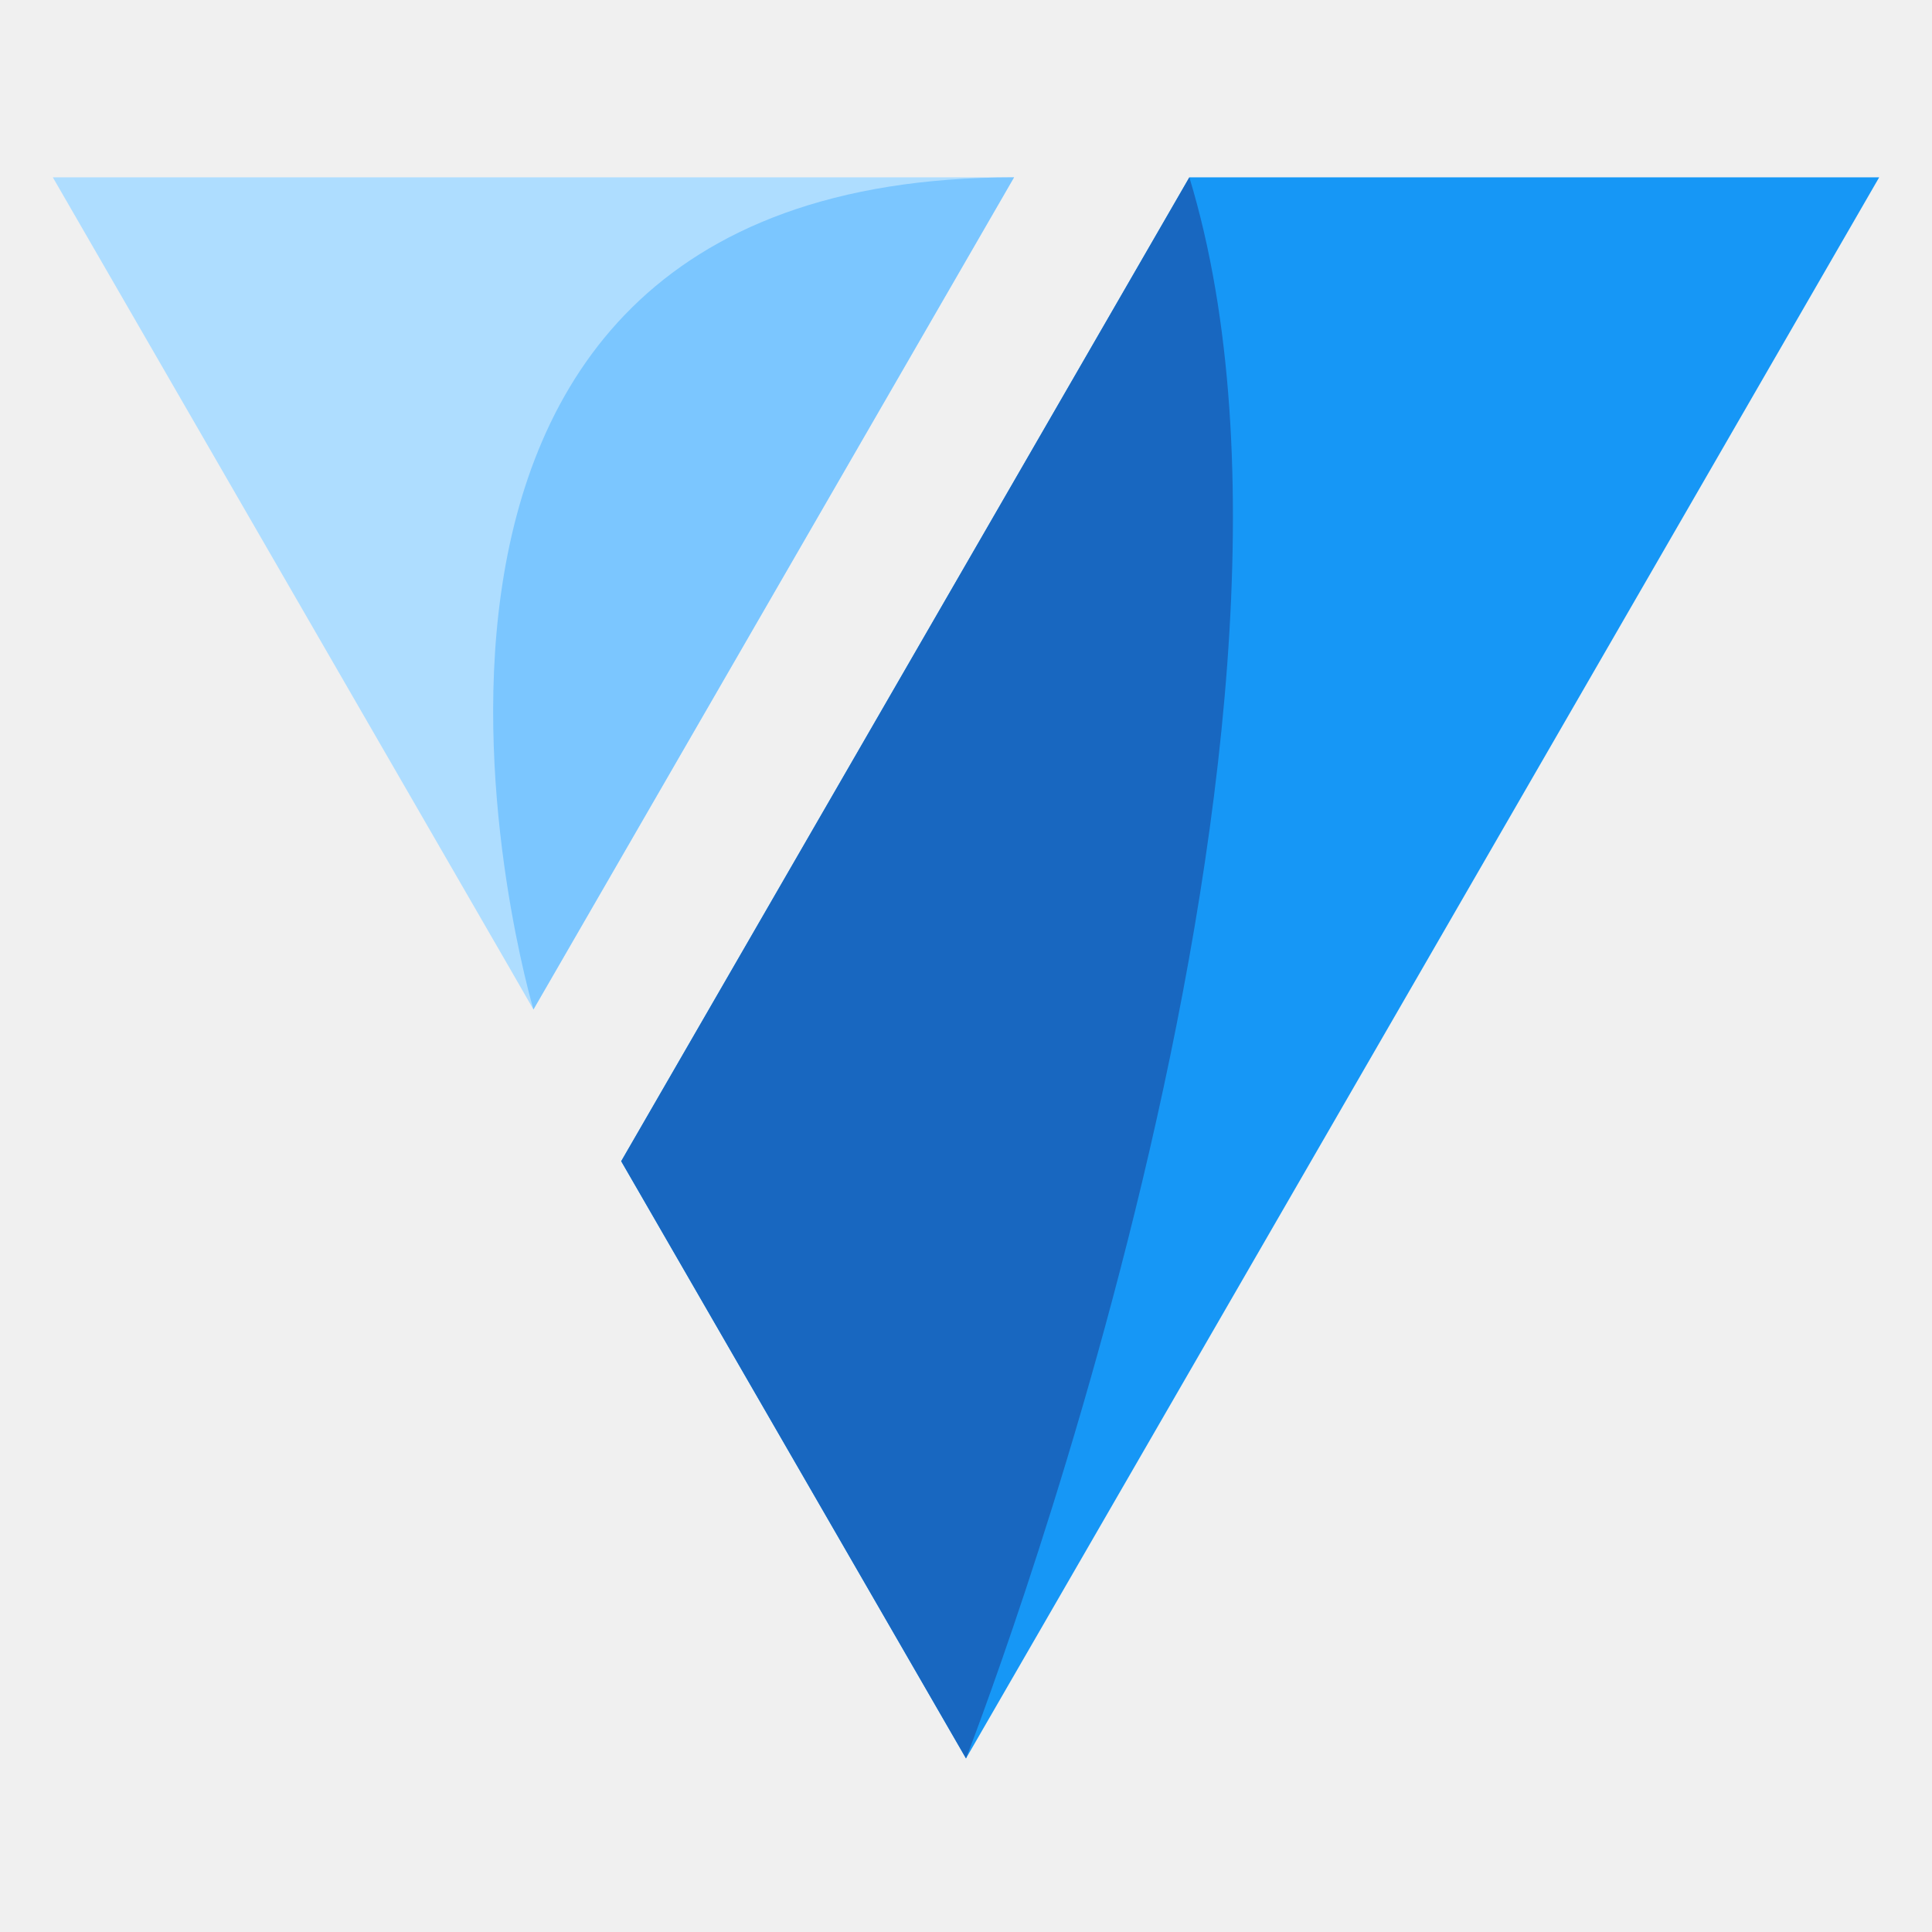
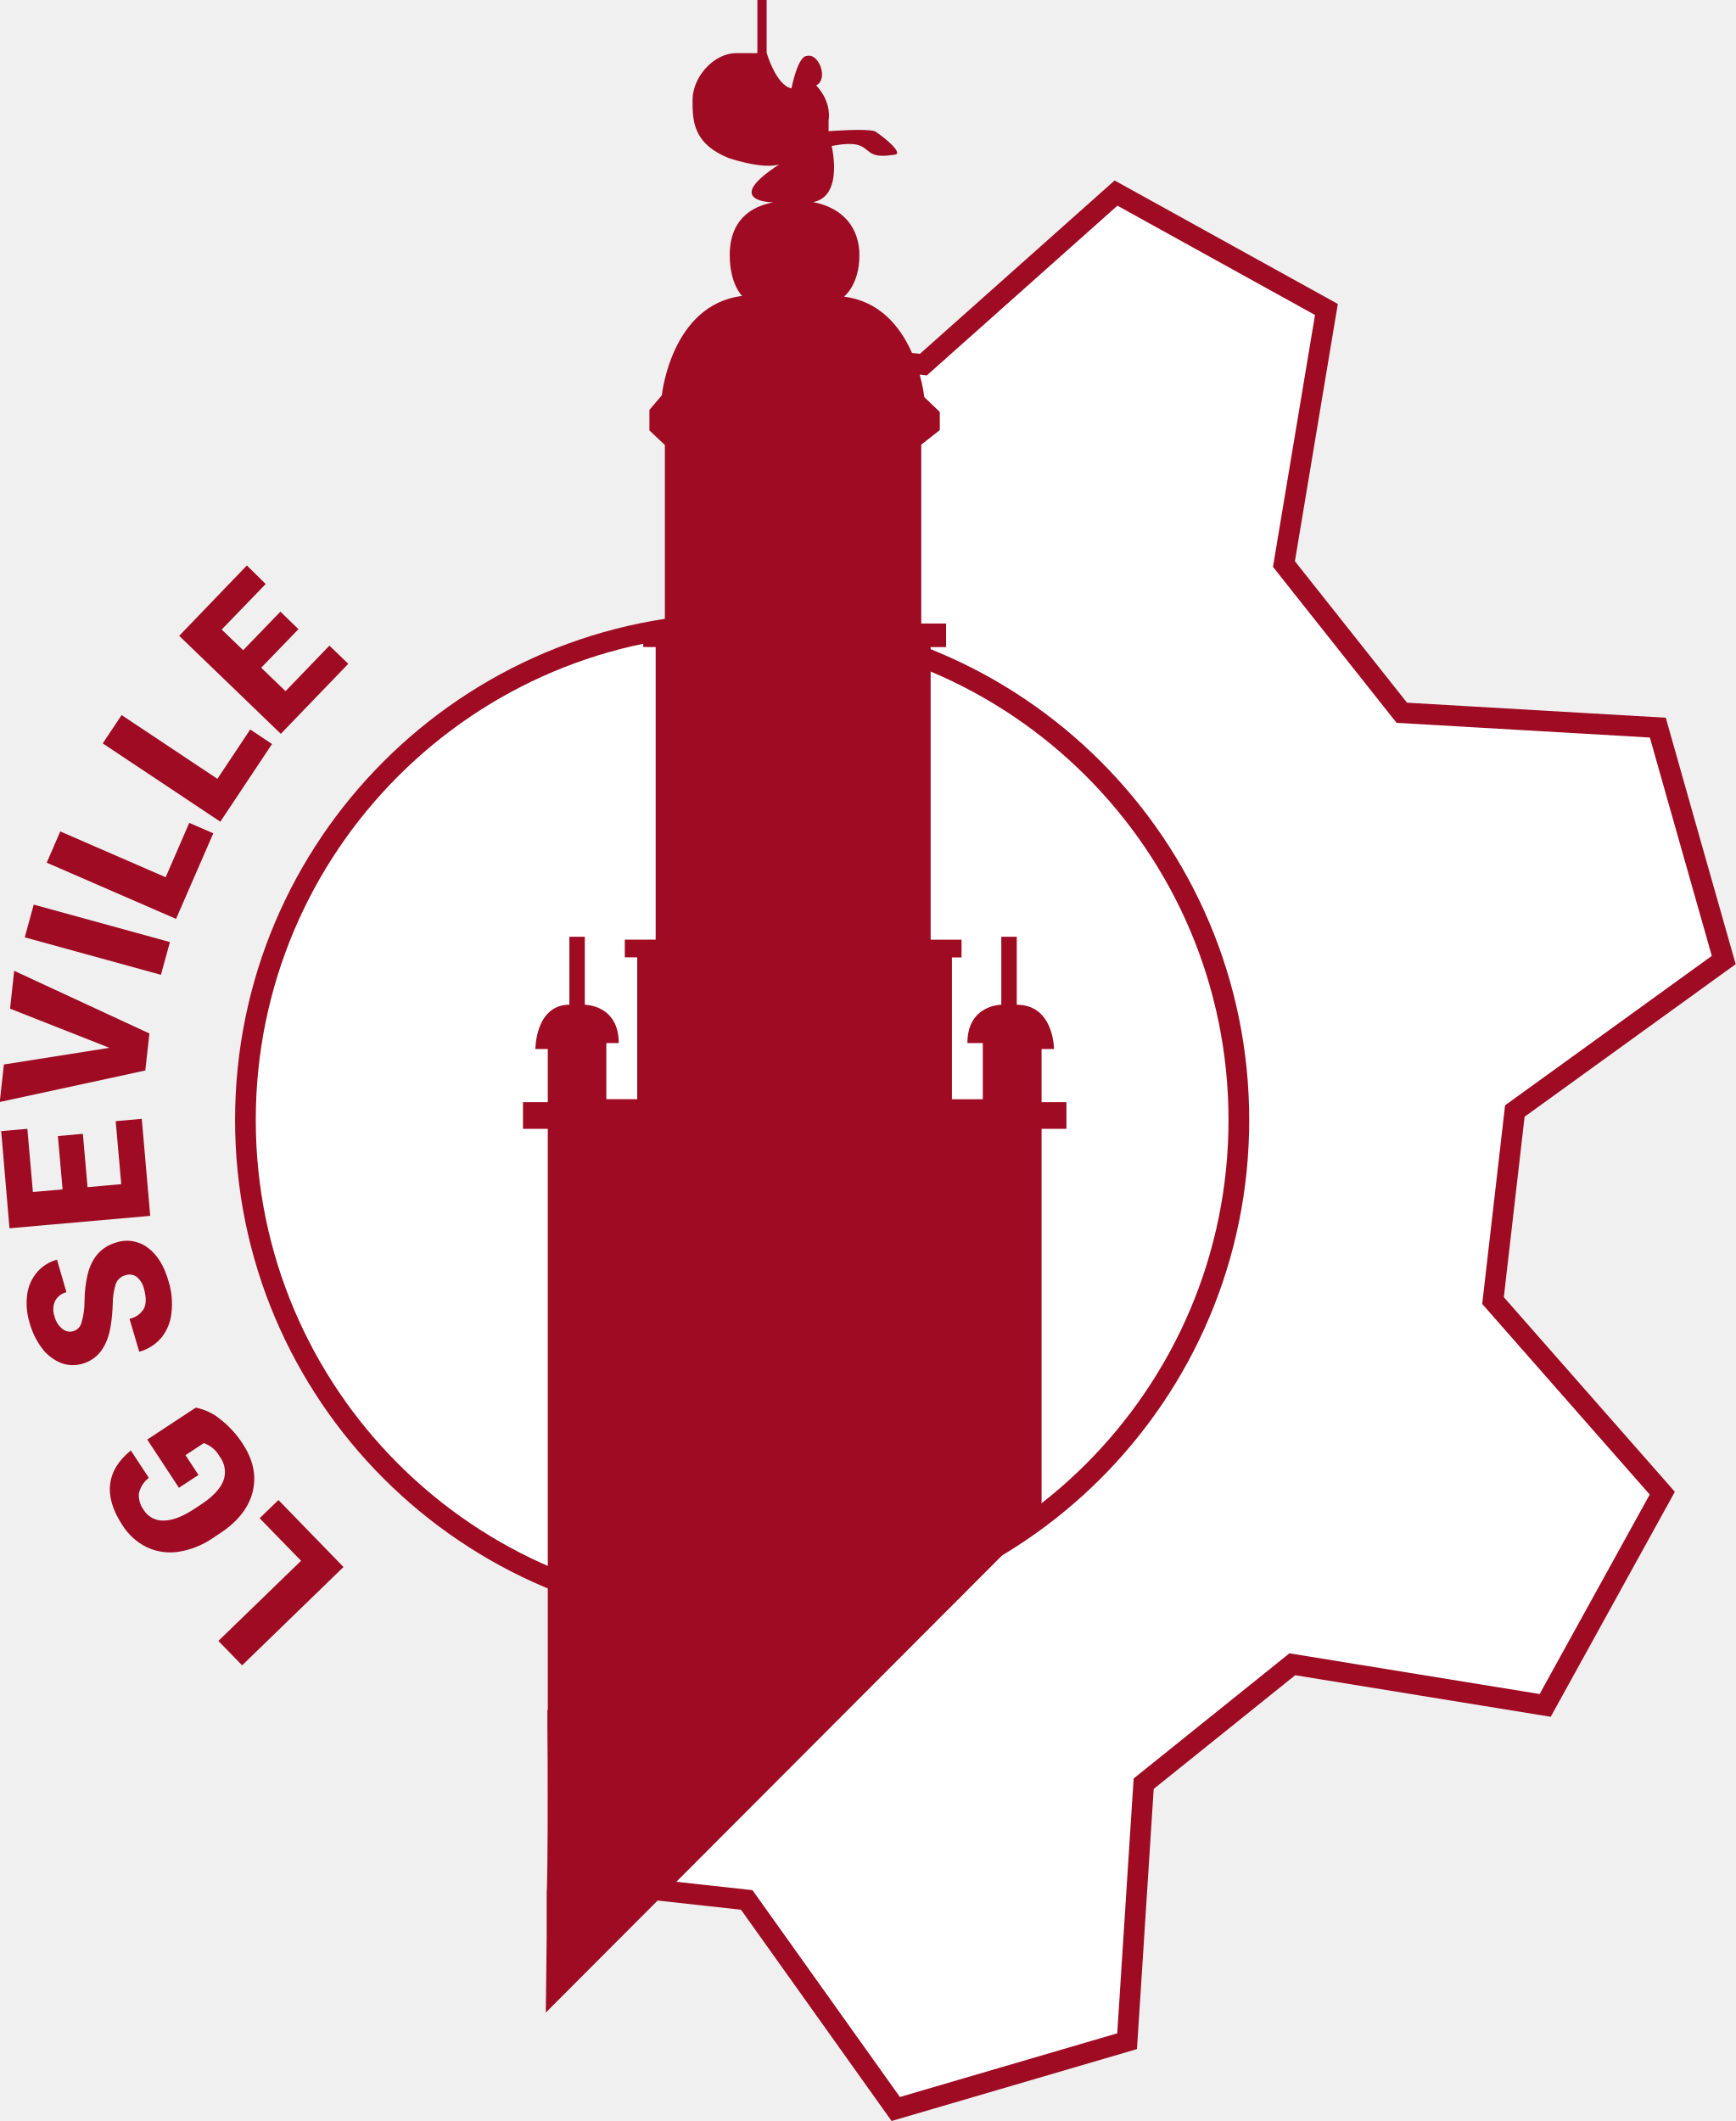
- <svg xmlns="http://www.w3.org/2000/svg" width="512" height="512" viewBox="0 0 512 512" fill="none">
-   <path d="M261.126 140.65L164.624 307.732L256.001 466L377.028 256.5L498.001 47H315.192L261.126 140.65Z" fill="#1697F6" />
-   <path d="M135.027 256.5L141.365 267.518L231.64 111.178L268.731 47H256H14L135.027 256.5Z" fill="#AEDDFF" />
-   <path d="M315.191 47C360.935 197.446 256 466 256 466L164.624 307.732L315.191 47Z" fill="#1867C0" />
-   <path d="M268.731 47C76.003 47 141.366 267.518 141.366 267.518L268.731 47Z" fill="#7BC6FF" />
+ <svg xmlns="http://www.w3.org/2000/svg" id="Logo" viewBox="0 0 419.31 512.45">
+   <defs>
+     <style>.cls-1{fill:#fff;stroke:#9e0b22;stroke-miterlimit:10;stroke-width:5px;}.cls-2{isolation:isolate;}.cls-3,.cls-4{fill:#9e0b22;}.cls-3{fill-rule:evenodd;}</style>
+   </defs>
+   <g id="Base">
+     <path id="Engranaje" class="cls-1" d="M267.53,485.25l33.58,3.69,36,50.51L393,523.07l4-62.21L432.91,432,494,441.94l28.29-51.28L481.4,344.13c2.11-18.28,3.17-27.52,5.27-45.8l50.47-36.48c-7.95-28-8-28.11-15.93-56.15l-61.85-3.59-28.47-35.93,10.26-61.51L390.32,76.55,343.78,118l-35.88-3.94Z" transform="translate(-120.71 -29.9)" />
+     <circle id="Circulo" class="cls-1" cx="179.29" cy="270.6" r="120" />
+   </g>
+   <g id="Silueta">
+     <g class="cls-2">
+       <path class="cls-3" d="M372.34,396.14V302.63h6V296.2h-6V283.35h3s0-10.7-9-10.7V256.22h-3.73v16.43s-8.19,0-8.19,9.27h3.72v13.57h-7.46V261.22H353v-4.28h-7.46V186.25h3.73v-5.71h-6v-43.2l4.48-3.53v-4.38L344,125.85s-2.24-22.13-19.4-24.27c0,0,3.73-2.85,3.73-10,0-6.43-3.73-11.42-11.18-12.85,7.45-1.42,4.47-13.56,4.47-13.56,11.19-2.14,6,3.57,14.92,2.14,3,0-2.24-4.28-4.47-5.71-2.25-.71-11.19,0-11.19,0V59.1c.74-5-3-8.56-3-8.56,3-1.43.75-7.86-2.23-7.13-2.24,0-3.73,7.84-3.73,7.84-3.72-.71-6-8.57-6-8.57V29.9h-2.24V42.75h-5.21c-5.22,0-10.45,5.66-10.45,11.31,0,4.94,0,10.6,9,14.13C306,71,309,69.6,309,69.6c-14.19,9.18-1.49,9.18-1.49,9.18C300,80.2,297,85.14,297,91.5c0,7.08,3,9.9,3,9.9-17.17,2.12-19.4,24-19.4,24l-3,3.54v4.95l3.73,3.53v43.1h-5.22v5.71h3v70.69h-7.46v4.28h3v34.27h-7.46V281.92h3c0-9.27-8.2-9.27-8.2-9.27V256.22h-3.73v16.43c-8.21,0-8.21,10.7-8.21,10.7h3V296.2h-6v6.43h6v58.85c0,.15,0,.31,0,.46s0,.36,0,.54v80.57l-.1,0,0,3.22c.06,5.66.07,11.31.07,17s0,11.26-.07,16.88v0c0,.15-.1,7.13-.17,7.12h0q0,5.28,0,10.56c0,1.21-.14,11.61-.21,18.32" transform="translate(-120.71 -29.9)" />
+       <line class="cls-4" x1="131.86" y1="486.2" x2="132.73" y2="486.2" />
+     </g>
+   </g>
+   <g id="Texto">
+     <g id="LG_Seville" data-name="LG Seville">
+       <path class="cls-4" d="M193.44,407l-10-10.28,4.54-4.4,15.71,16.18-24.49,23.76-5.73-5.9Z" transform="translate(-120.71 -29.9)" />
+       <path class="cls-4" d="M168,370a13.22,13.22,0,0,1,5.89,2.77,24,24,0,0,1,5.48,6q3.68,5.61,2.46,11.21t-7.19,9.85l-2.45,1.64a20.37,20.37,0,0,1-8.33,3.35,13.31,13.31,0,0,1-7.64-1.08,14.49,14.49,0,0,1-5.91-5.3q-3.51-5.33-3-9.88t5-8.22l4.36,6.62a6.5,6.5,0,0,0-2.41,3.77,6,6,0,0,0,1.17,4,5.38,5.38,0,0,0,4.82,2.55c2.08,0,4.49-.92,7.21-2.69l1.72-1.13c2.85-1.87,4.67-3.77,5.46-5.68a6.16,6.16,0,0,0-.88-6,6.89,6.89,0,0,0-3.82-3.21l-4.42,2.91,3.14,4.78-4.72,3.1-7.66-11.65Z" transform="translate(-120.71 -29.9)" />
+       <path class="cls-4" d="M151.05,338a3.41,3.41,0,0,0-2.34,2,16,16,0,0,0-.76,4.89,42,42,0,0,1-.54,5.63q-1.29,7.27-6.76,8.86a8,8,0,0,1-5.26-.2,10.75,10.75,0,0,1-4.55-3.55,18.25,18.25,0,0,1-3-6.2,15.92,15.92,0,0,1-.57-6.7,10.45,10.45,0,0,1,2.33-5.39,9.74,9.74,0,0,1,4.88-3.1l2.28,7.88a4.15,4.15,0,0,0-2.76,2.13,5,5,0,0,0-.14,3.64,5.68,5.68,0,0,0,1.9,3.07,2.87,2.87,0,0,0,4.63-1.47,17.8,17.8,0,0,0,.74-5.37,30.1,30.1,0,0,1,.74-6.26q1.52-6.19,6.9-7.76a8.32,8.32,0,0,1,7.69,1.29q3.41,2.53,5,8.18a18.35,18.35,0,0,1,.66,7.63,11.29,11.29,0,0,1-2.51,6,10.6,10.6,0,0,1-5.26,3.29L152,348.54a5.23,5.23,0,0,0,3.49-2.49q.85-1.73,0-4.79a5.36,5.36,0,0,0-1.74-2.85A2.94,2.94,0,0,0,151.05,338Z" transform="translate(-120.71 -29.9)" />
+       <path class="cls-4" d="M140.73,303.84l1.13,12.89L150,316l-1.34-15.22,6.3-.56L157,323.66l-34,3L121,303.18l6.32-.55,1.34,15.27,7.17-.63-1.13-12.89Z" transform="translate(-120.71 -29.9)" />
+       <path class="cls-4" d="M147.14,283.06l-24-9.46,1-9.14,32.67,15.14-1,8.94-35.16,7.61,1-9.06Z" transform="translate(-120.71 -29.9)" />
+       <path class="cls-4" d="M161.76,257.51l-2.17,7.91-32.9-9.05,2.17-7.91Z" transform="translate(-120.71 -29.9)" />
+       <path class="cls-4" d="M160.73,241.85l5.7-13.14,5.81,2.52-9,20.68L132,238.33l3.27-7.55Z" transform="translate(-120.71 -29.9)" />
+       <path class="cls-4" d="M173.23,218.07l7.93-11.92,5.27,3.51-12.49,18.77-28.41-18.92,4.56-6.84Z" transform="translate(-120.71 -29.9)" />
+       <path class="cls-4" d="M192.81,181.91l-9,9.32,5.88,5.66,10.6-11,4.56,4.39L188.55,207.2,164,183.52l16.35-17L184.9,171l-10.63,11,5.18,5,9-9.32Z" transform="translate(-120.71 -29.9)" />
+     </g>
+   </g>
</svg>
